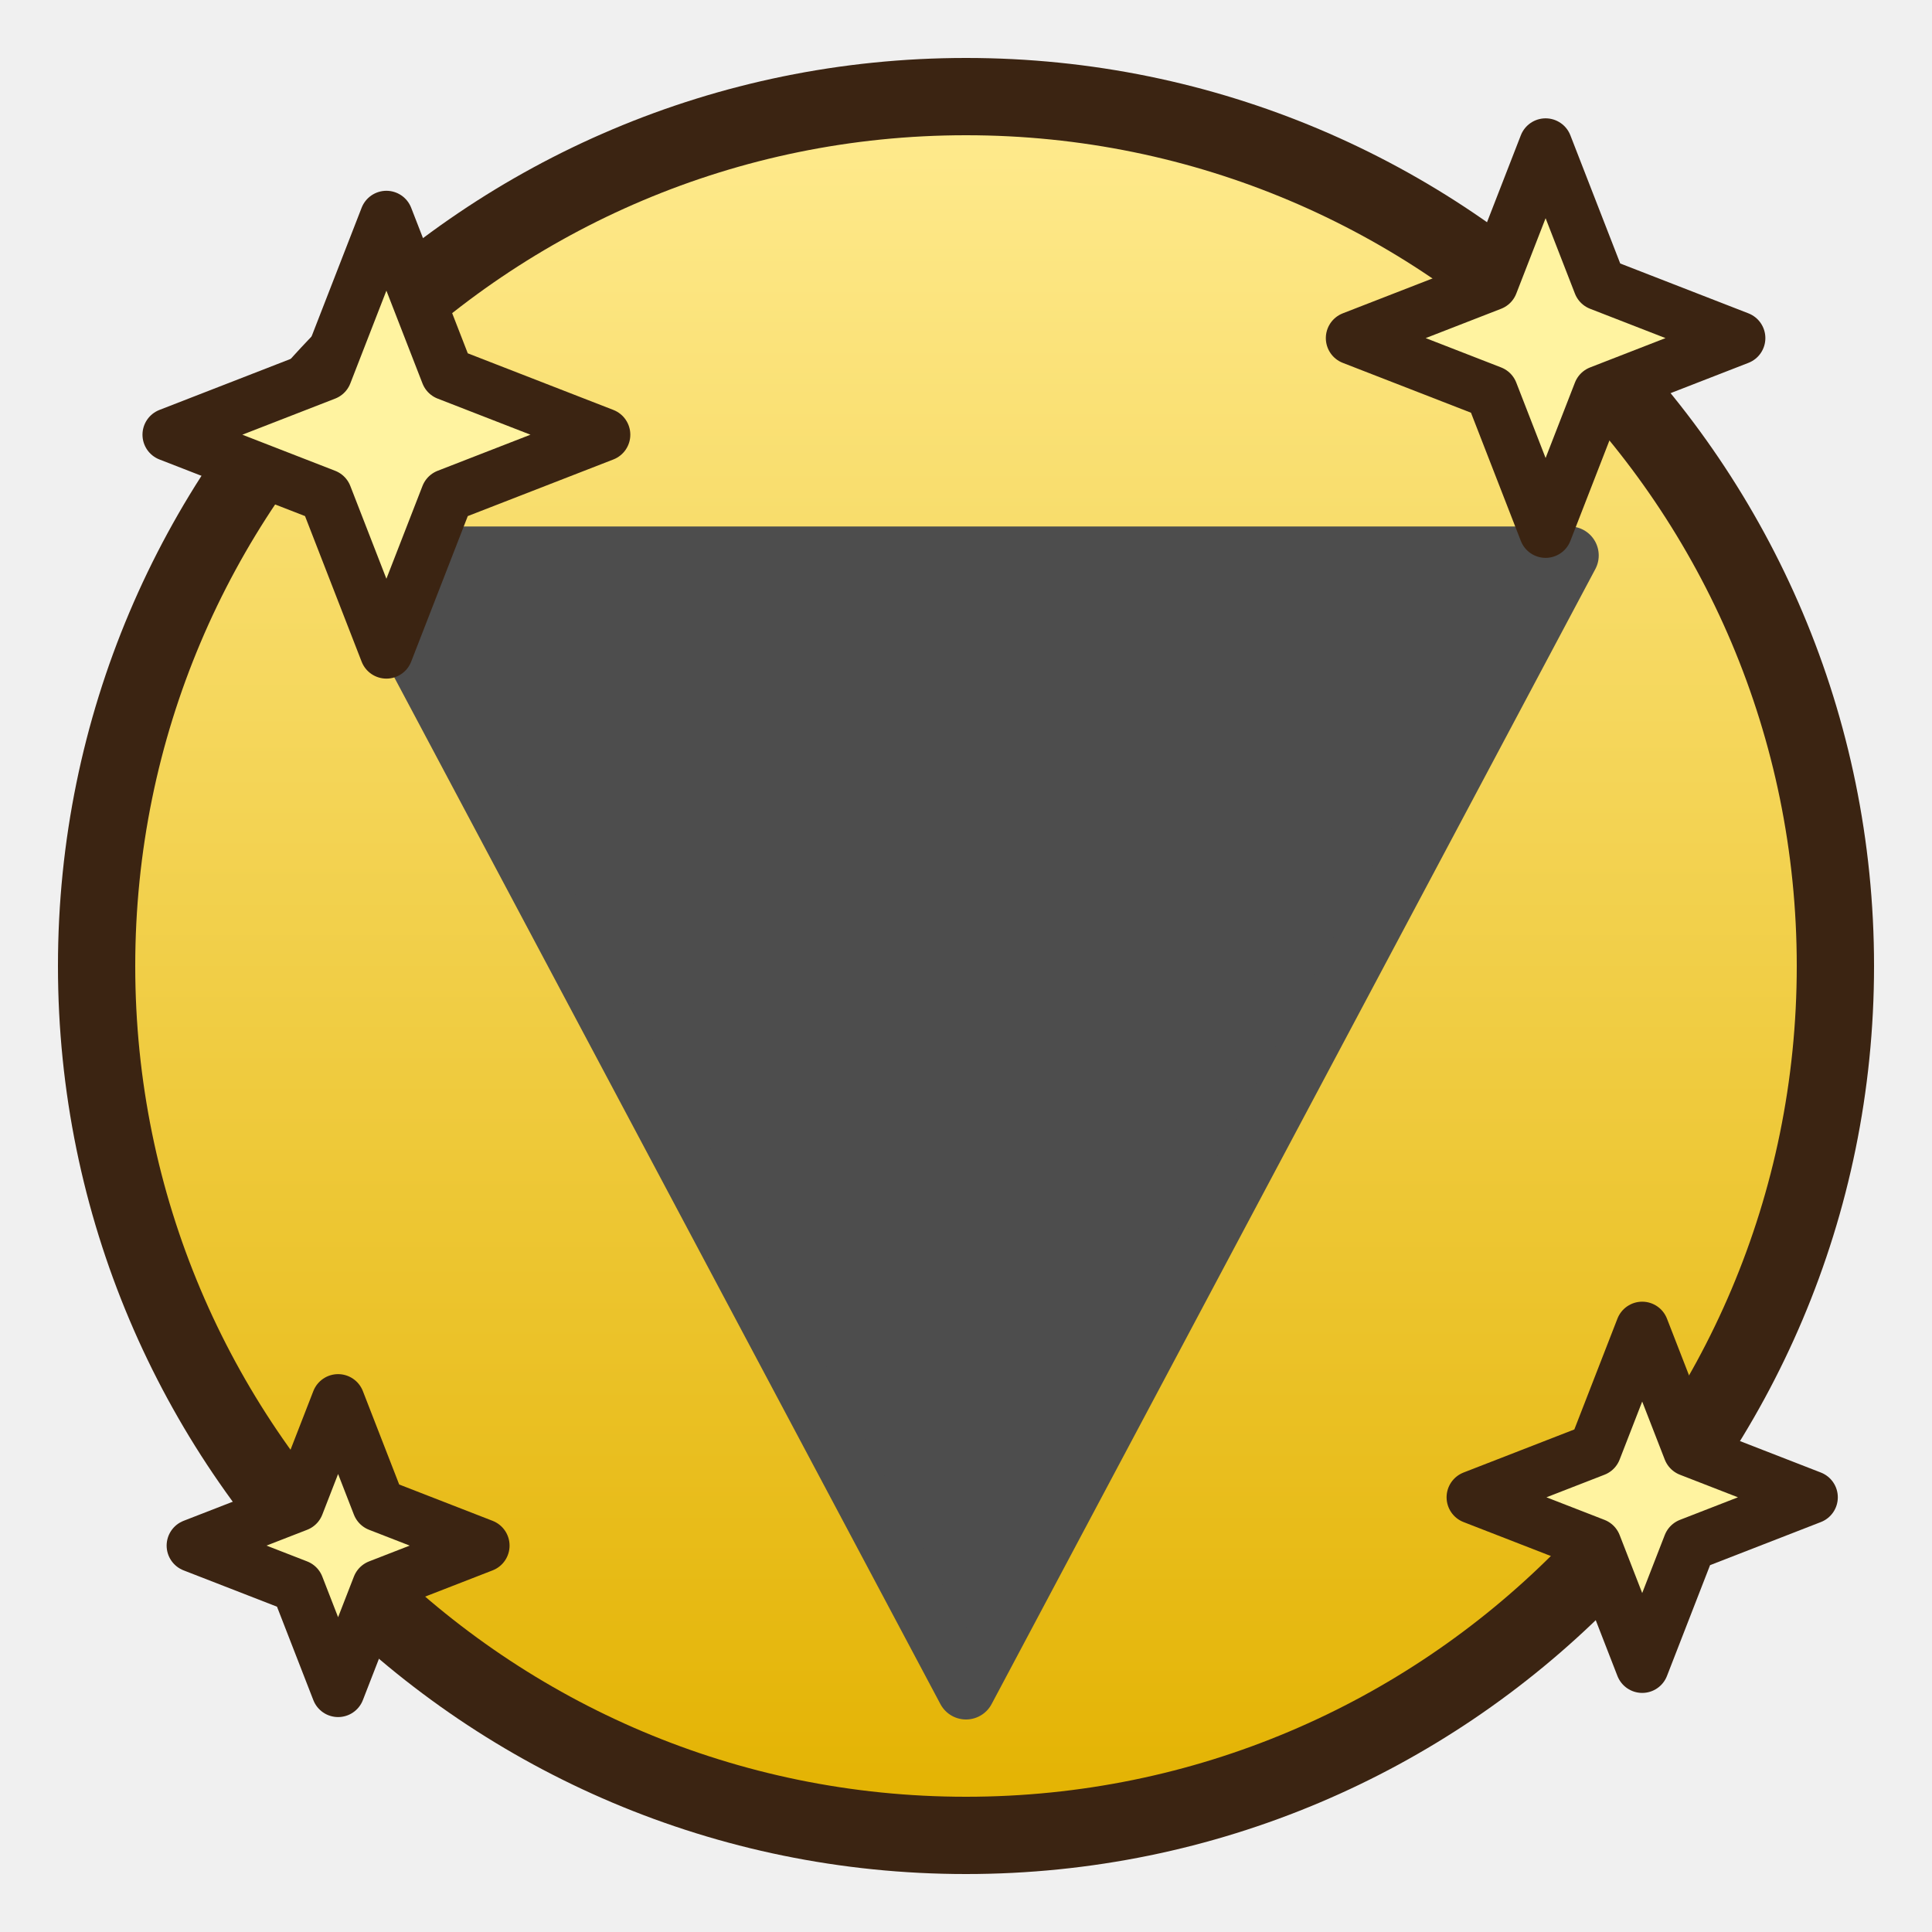
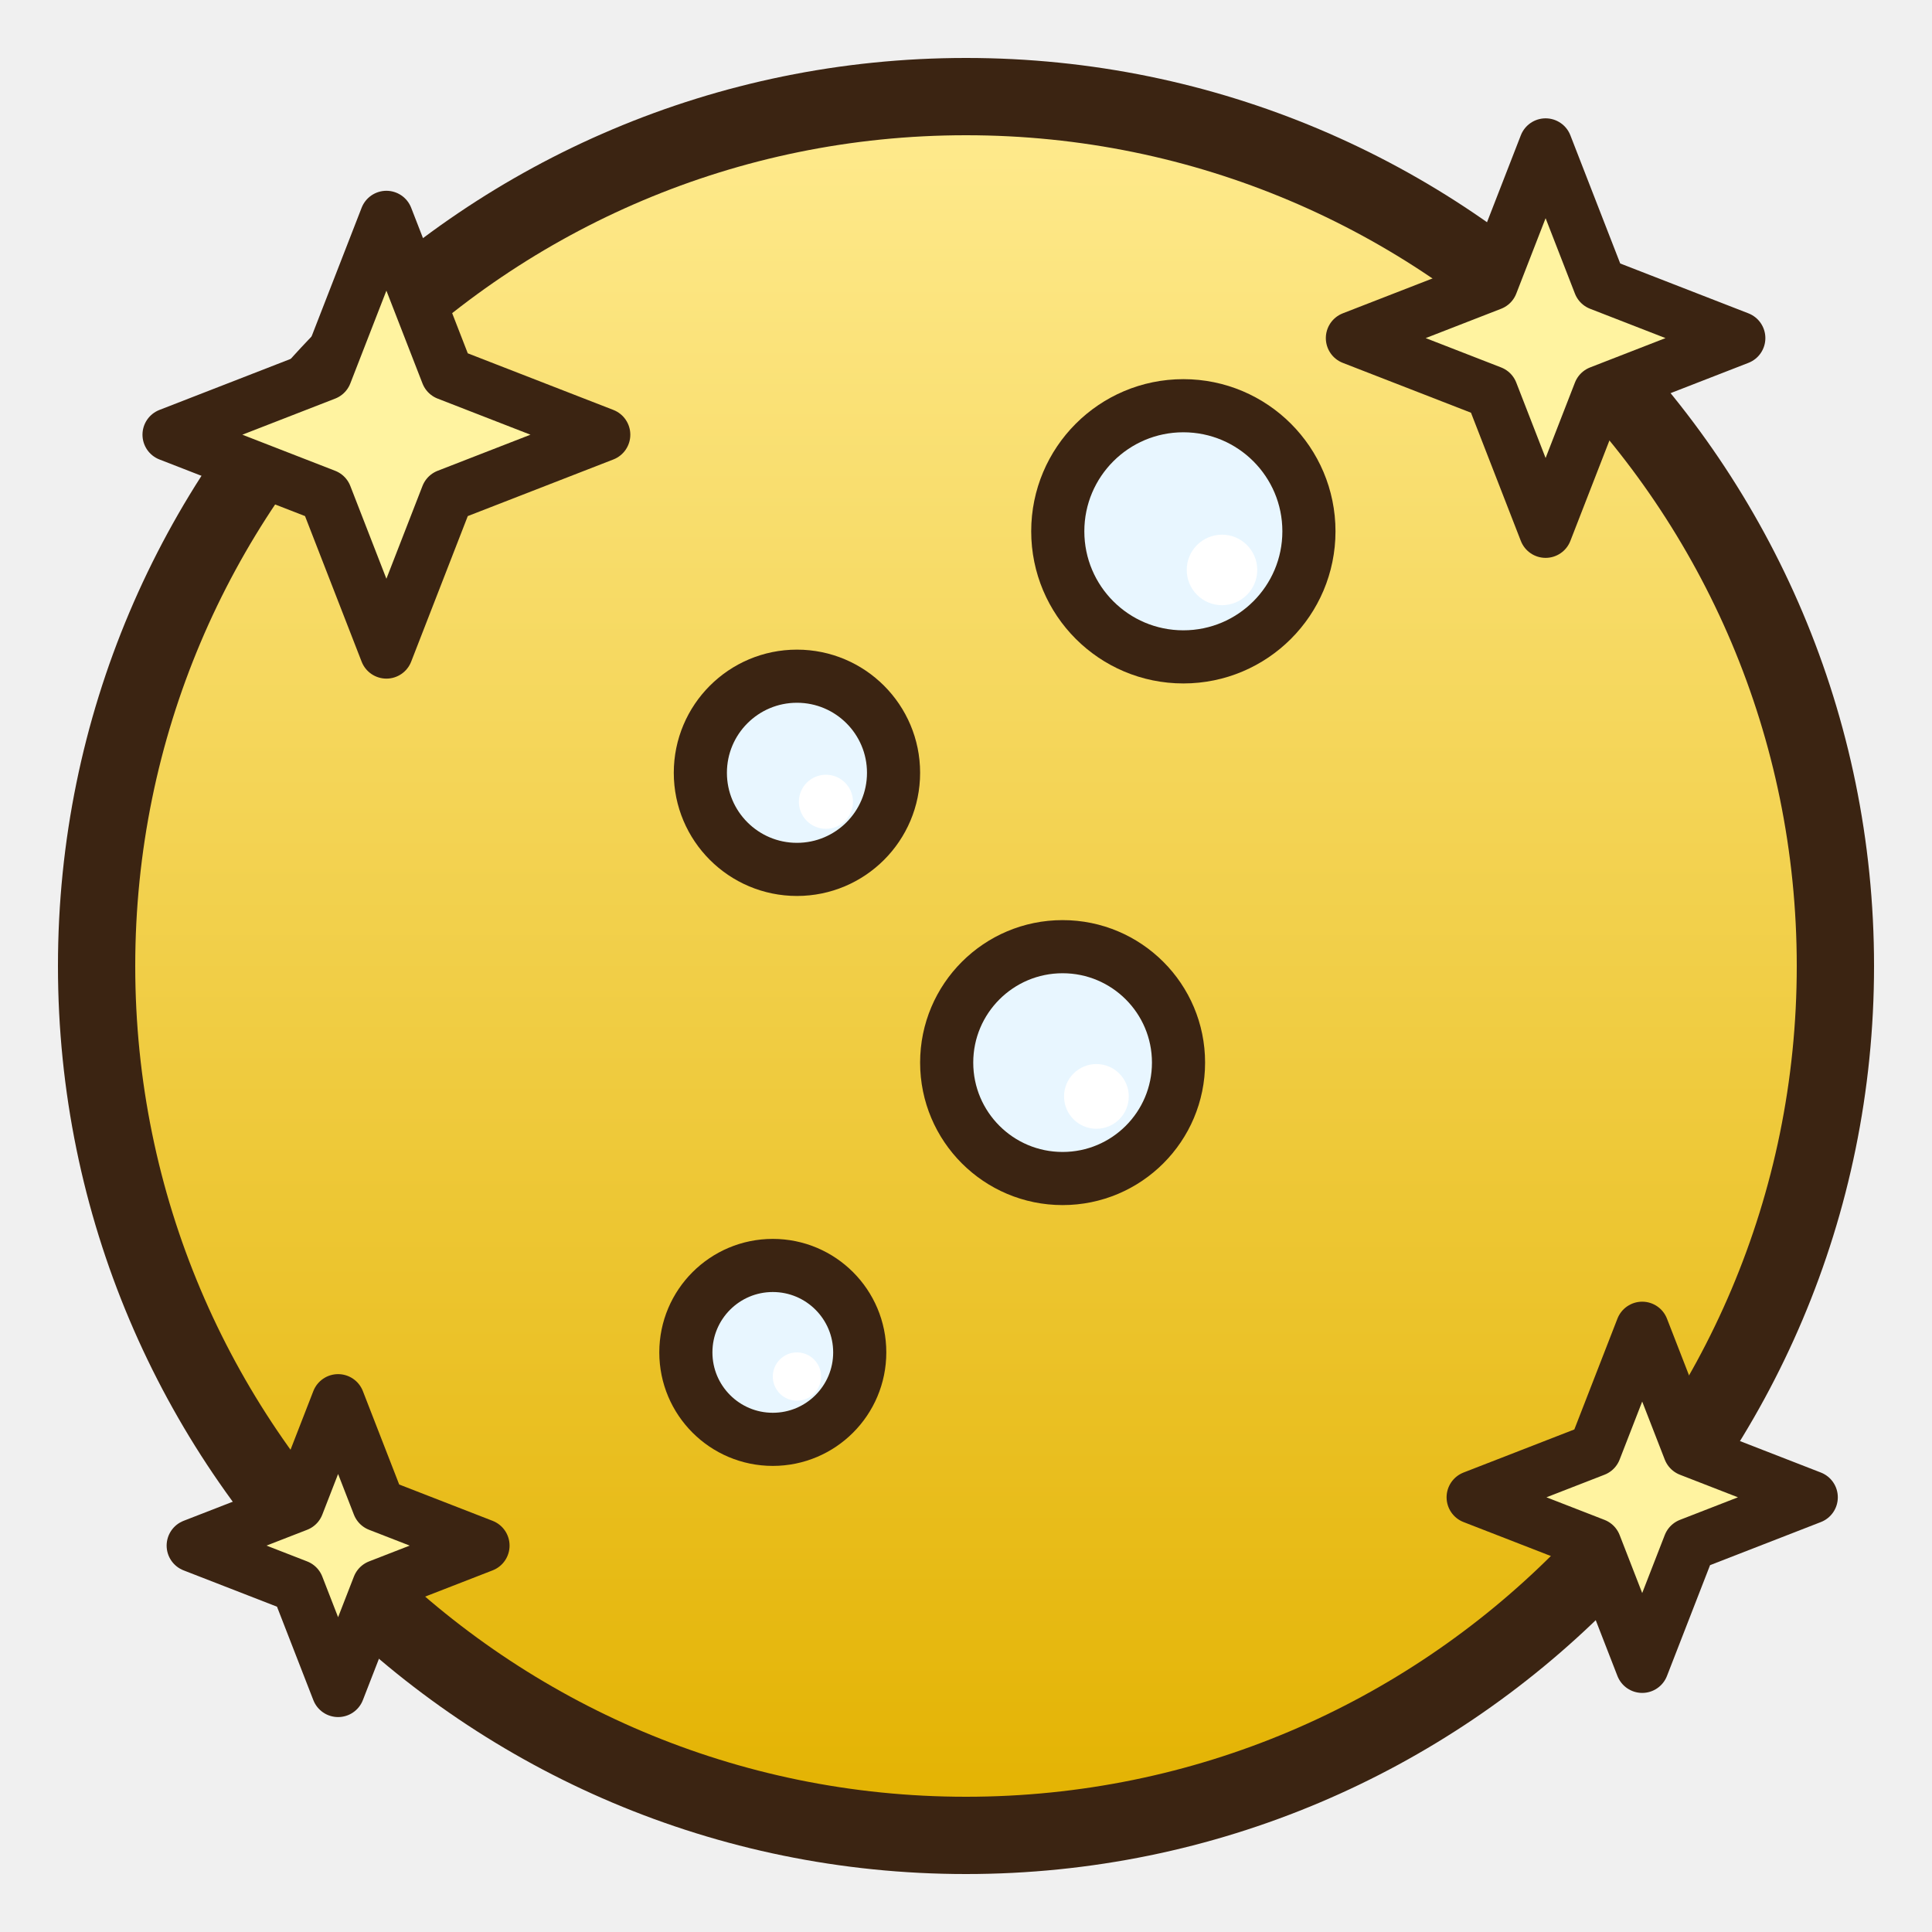
<svg xmlns="http://www.w3.org/2000/svg" width="40" height="40" viewBox="0 0 40 40" role="img" aria-labelledby="title">
  <defs>
    <linearGradient id="gK" x1="0" y1="0" x2="0" y2="1">
      <stop offset="0" stop-color="#FFEB8F" />
      <stop offset="1" stop-color="#E3B200" />
    </linearGradient>
  </defs>
  <g>
    <animate attributeName="opacity" values="1;0.35;1" keyTimes="0;0.5;1" calcMode="spline" keySplines="0.45 0 0.55 1;0.45 0 0.55 1" dur="1.4s" repeatCount="indefinite" />
    <circle cx="20" cy="20" r="18" fill="url(#gK)" stroke="#3B2412" stroke-width="1.6" />
  </g>
  <g transform="rotate(180 20 20)">
-     <path d="M20,5 L32.5,28.5 L7.5,28.5 Z" fill="#4D4D4D" stroke="#4D4D4D" stroke-width="1.2" stroke-linejoin="round" />
+     <g opacity="1">
+       <animate attributeName="opacity" values="0;1;1;0" keyTimes="0;0.15;0.75;1" dur="4.8s" begin="0.00s" repeatCount="indefinite" />
+       <animateTransform attributeName="transform" type="translate" values="0 8;0 -8" dur="4.8s" begin="0.00s" repeatCount="indefinite" />
+       <circle cx="15.5" cy="29" r="2.6" fill="#E8F6FF" stroke="#3B2412" stroke-width="1.1" />
+       <circle cx="14.7" cy="28.2" r="0.73" fill="#FFFFFF" />
+     </g>
+     <g opacity="1">
+       <animate attributeName="opacity" values="0;1;1;0" keyTimes="0;0.15;0.75;1" dur="4.8s" begin="1.20s" repeatCount="indefinite" />
+       <animateTransform attributeName="transform" type="translate" values="0 8;0 -8" dur="4.8s" begin="1.20s" repeatCount="indefinite" />
+       <circle cx="23.5" cy="24" r="2.0" fill="#E8F6FF" stroke="#3B2412" stroke-width="1.1" />
+       <circle cx="22.9" cy="23.4" r="0.56" fill="#FFFFFF" />
+     </g>
+     <g opacity="1">
+       <animate attributeName="opacity" values="0;1;1;0" keyTimes="0;0.15;0.75;1" dur="4.8s" begin="2.40s" repeatCount="indefinite" />
+       <animateTransform attributeName="transform" type="translate" values="0 8;0 -8" dur="4.8s" begin="2.40s" repeatCount="indefinite" />
+       <circle cx="18" cy="18" r="2.4" fill="#E8F6FF" stroke="#3B2412" stroke-width="1.1" />
+       <circle cx="17.3" cy="17.3" r="0.67" fill="#FFFFFF" />
+     </g>
+     <g opacity="1">
+       <animate attributeName="opacity" values="0;1;1;0" keyTimes="0;0.15;0.75;1" dur="4.8s" begin="3.60s" repeatCount="indefinite" />
+       <animateTransform attributeName="transform" type="translate" values="0 8;0 -8" dur="4.8s" begin="3.60s" repeatCount="indefinite" />
+       <circle cx="24" cy="12" r="1.8" fill="#E8F6FF" stroke="#3B2412" stroke-width="1.1" />
+       <circle cx="23.5" cy="11.5" r="0.50" fill="#FFFFFF" />
+     </g>
  </g>
  <path d="M8,4.5 L9.26,7.74 L12.5,9 L9.26,10.26 L8,13.5 L6.74,10.26 L3.5,9 L6.74,7.74 Z" fill="#FFF3A0" stroke="#3B2412" stroke-width="1.1" stroke-linejoin="round">
    <animate attributeName="opacity" values="0.15;1;0.15" dur="1.2s" begin="0s" repeatCount="indefinite" />
  </path>
  <path d="M32,3 L33.12,5.88 L36,7 L33.12,8.12 L32,11 L30.88,8.12 L28,7 L30.88,5.88 Z" fill="#FFF3A0" stroke="#3B2412" stroke-width="1.1" stroke-linejoin="round">
    <animate attributeName="opacity" values="0.15;1;0.15" dur="1.2s" begin="0.4s" repeatCount="indefinite" />
  </path>
  <path d="M34,27.5 L34.98,30.02 L37.5,31 L34.98,31.98 L34,34.5 L33.02,31.98 L30.5,31 L33.02,30.02 Z" fill="#FFF3A0" stroke="#3B2412" stroke-width="1.1" stroke-linejoin="round">
    <animate attributeName="opacity" values="0.15;1;0.15" dur="1.2s" begin="0.8s" repeatCount="indefinite" />
  </path>
  <path d="M7,29 L7.84,31.16 L10,32 L7.84,32.84 L7,35 L6.16,32.84 L4,32 L6.16,31.16 Z" fill="#FFF3A0" stroke="#3B2412" stroke-width="1.1" stroke-linejoin="round">
    <animate attributeName="opacity" values="0.15;1;0.15" dur="1.2s" begin="0.2s" repeatCount="indefinite" />
  </path>
</svg>
